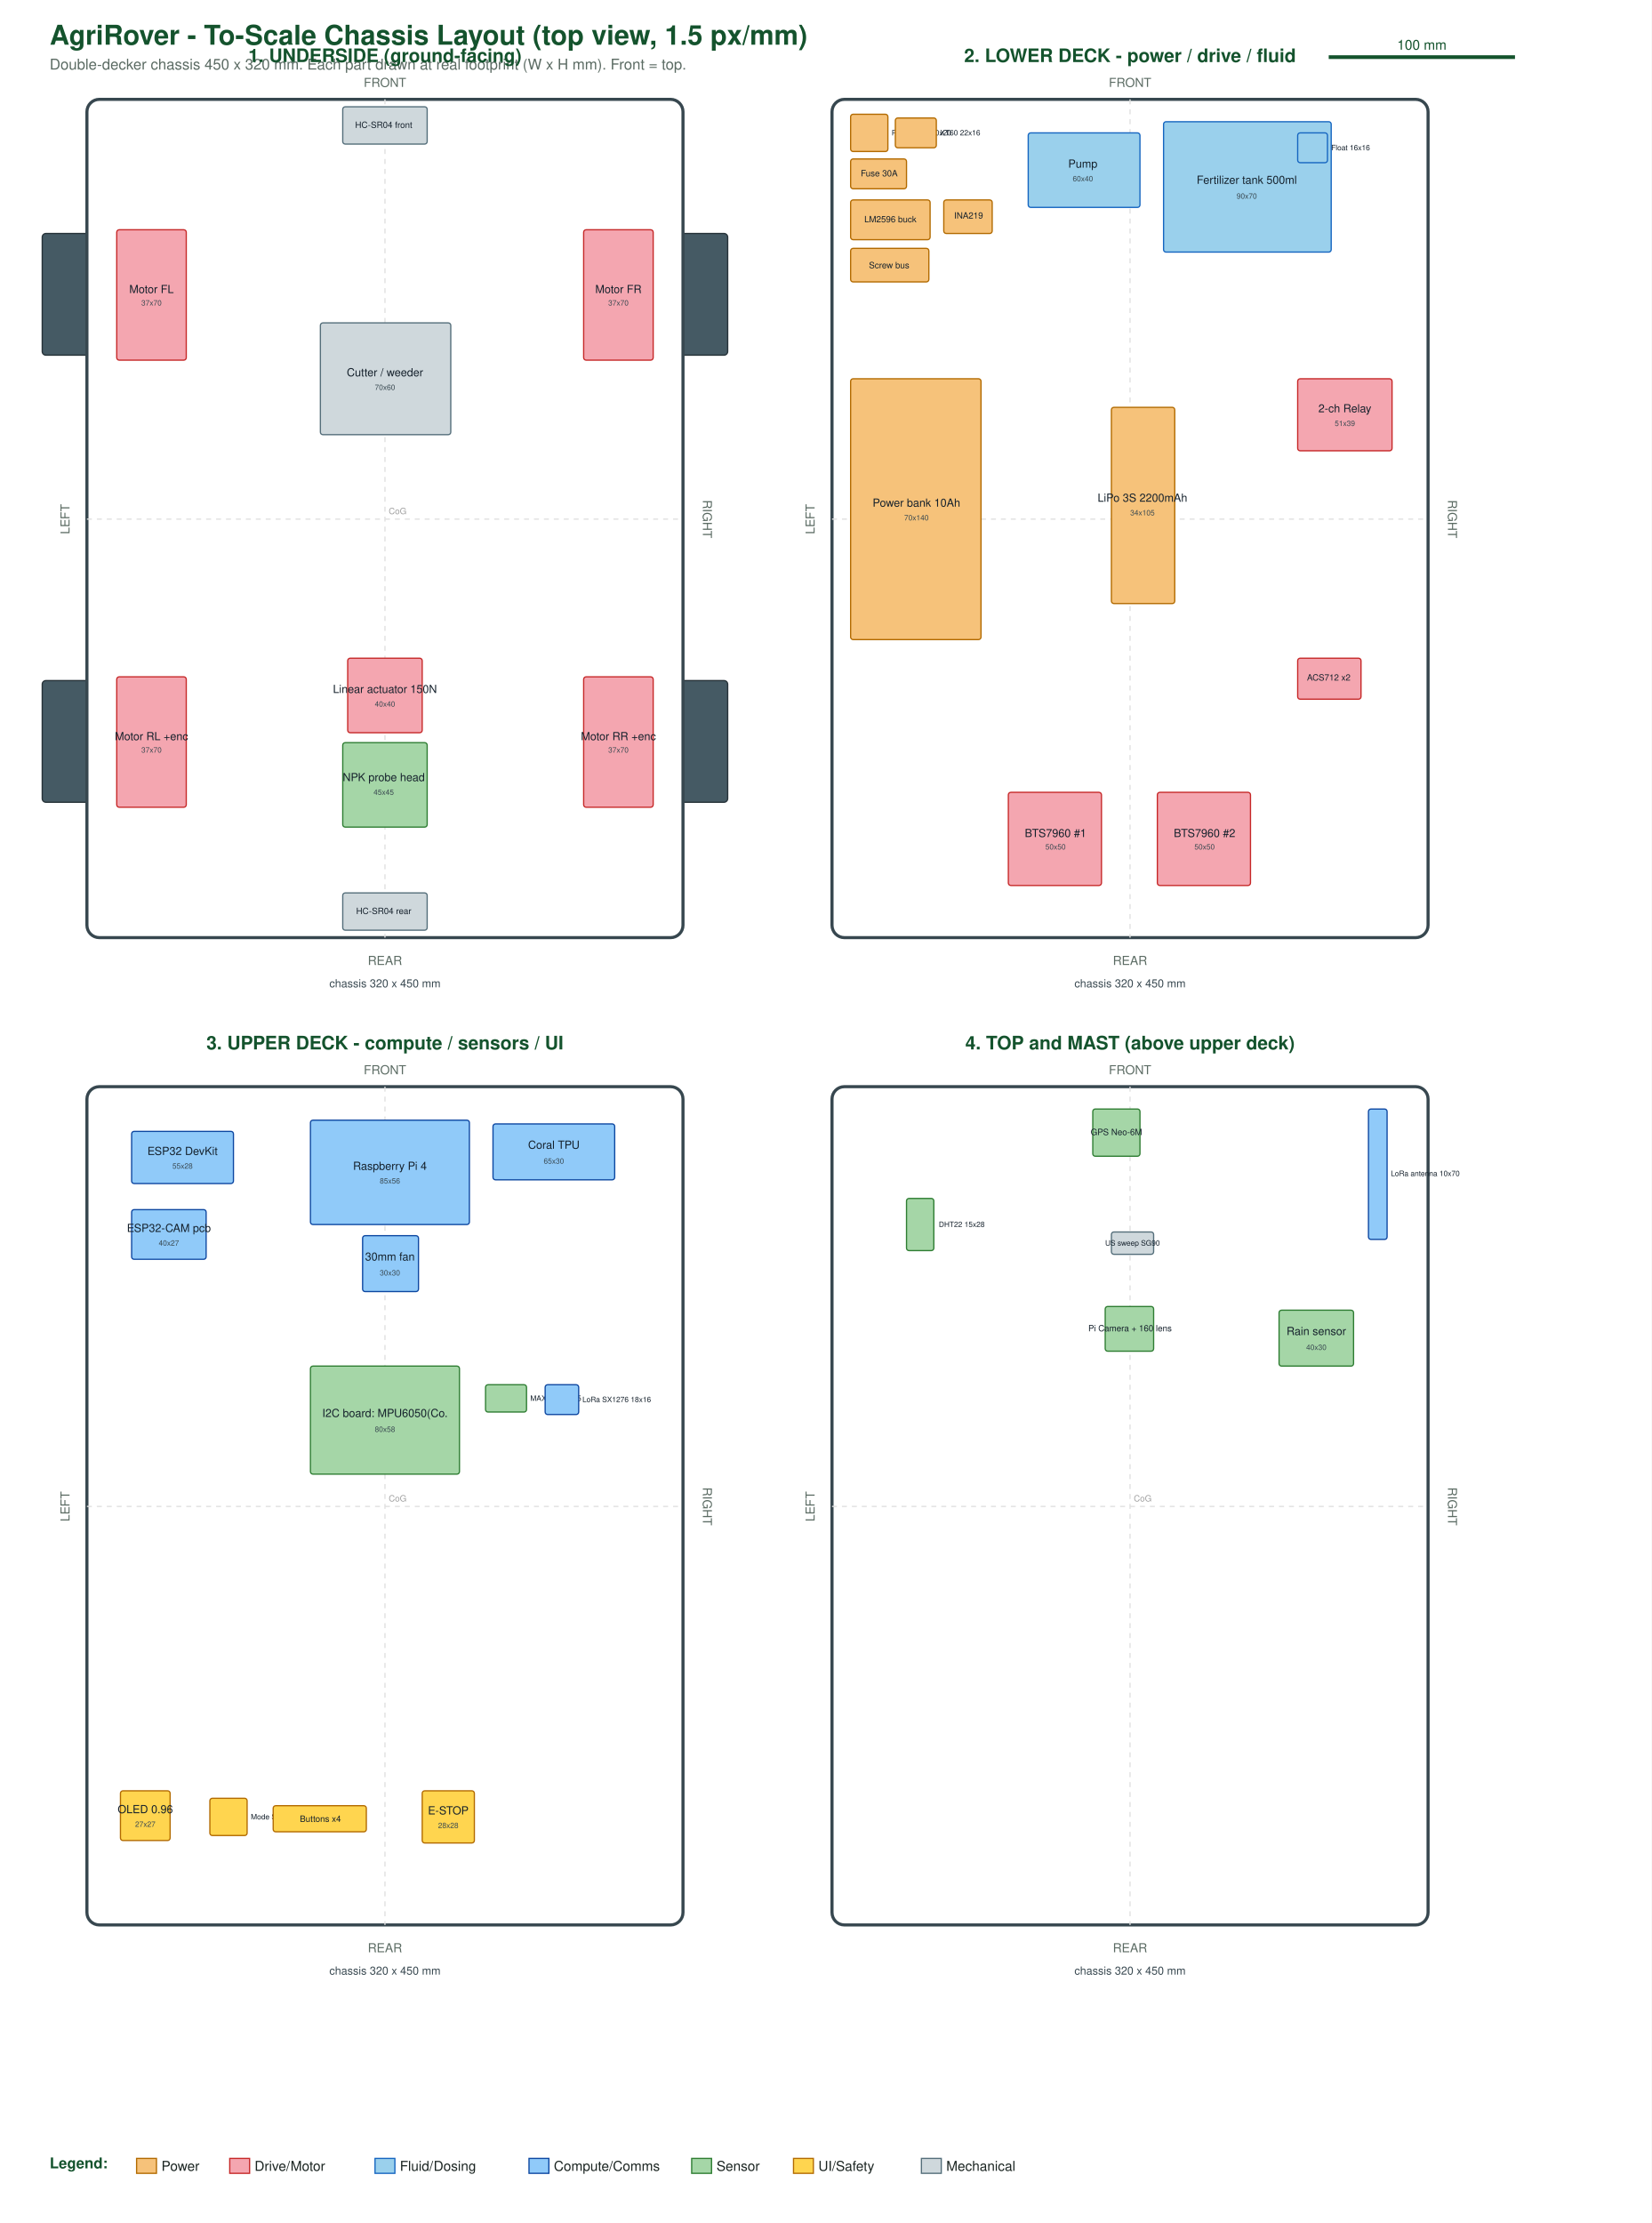
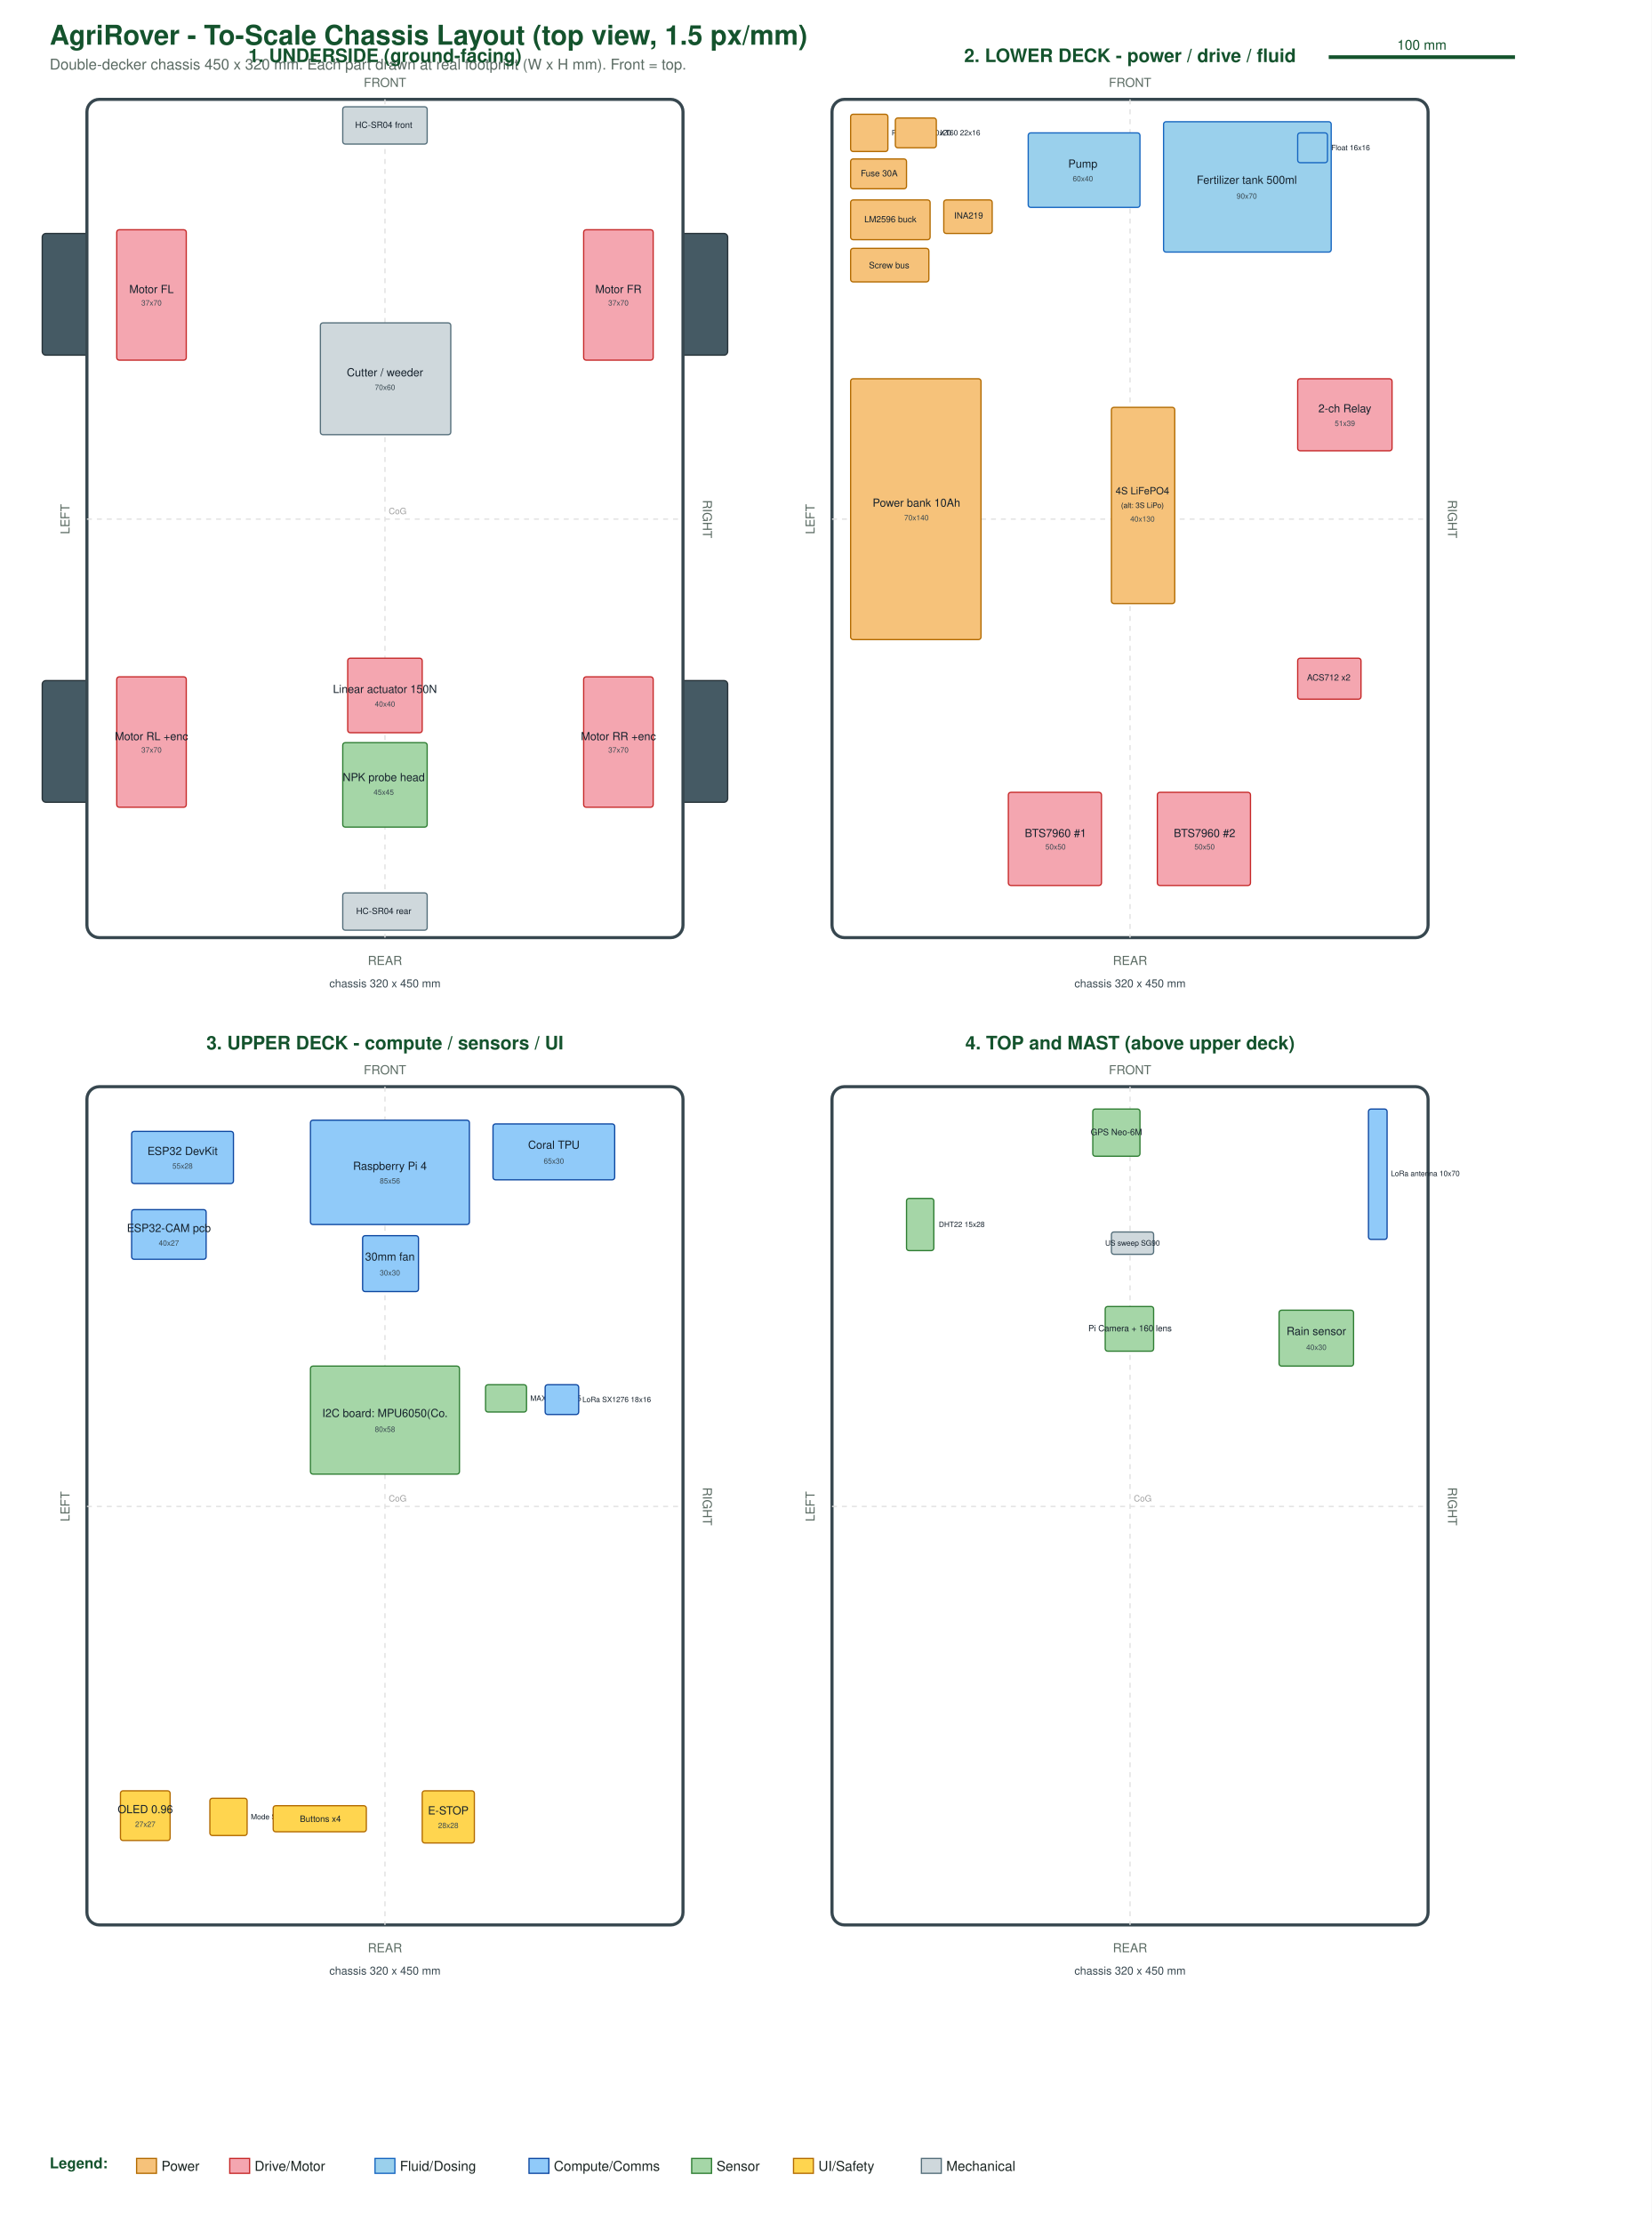
<svg xmlns="http://www.w3.org/2000/svg" viewBox="0 0 1330 1790" font-family="Helvetica,Arial,sans-serif">
  <rect x="0" y="0" width="1330" height="1790" fill="#ffffff" />
  <text x="40" y="36" font-size="22" font-weight="bold" fill="#14532d">AgriRover - To-Scale Chassis Layout (top view, 1.5 px/mm)</text>
  <text x="40" y="56" font-size="12" fill="#5b6b63">Double-decker chassis 450 x 320 mm. Each part drawn at real footprint (W x H mm). Front = top.</text>
  <line x1="1070" y1="46" x2="1220" y2="46" stroke="#14532d" stroke-width="3" />
  <text x="1145" y="40" font-size="11" text-anchor="middle" fill="#14532d">100 mm</text>
  <g transform="translate(70,80)">
    <text x="240" y="-30" font-size="15" font-weight="bold" text-anchor="middle" fill="#14532d">1. UNDERSIDE (ground-facing)</text>
    <text x="240" y="-10" font-size="10" text-anchor="middle" fill="#5b6b63">FRONT</text>
    <text x="240" y="697" font-size="10" text-anchor="middle" fill="#5b6b63">REAR</text>
    <text x="-14" y="338" font-size="10" text-anchor="middle" fill="#5b6b63" transform="rotate(-90 -14 338)">LEFT</text>
    <text x="496" y="338" font-size="10" text-anchor="middle" fill="#5b6b63" transform="rotate(90 496 338)">RIGHT</text>
    <rect x="-36" y="108" width="40" height="98" rx="3" fill="#455A64" stroke="#263238" />
    <rect x="476" y="108" width="40" height="98" rx="3" fill="#455A64" stroke="#263238" />
    <rect x="-36" y="468" width="40" height="98" rx="3" fill="#455A64" stroke="#263238" />
    <rect x="476" y="468" width="40" height="98" rx="3" fill="#455A64" stroke="#263238" />
    <rect x="0" y="0" width="480" height="675" rx="10" fill="#ffffff" stroke="#37474f" stroke-width="2.5" />
    <line x1="240" y1="0" x2="240" y2="675" stroke="#e0e0e0" stroke-dasharray="4 4" />
    <line x1="0" y1="338" x2="480" y2="338" stroke="#e0e0e0" stroke-dasharray="4 4" />
    <text x="243" y="334" font-size="7" fill="#9e9e9e">CoG</text>
    <rect x="206" y="6" width="68" height="30" rx="2" fill="#CFD8DC" stroke="#546E7A" stroke-width="1" />
    <text x="239" y="23" font-size="7" text-anchor="middle" fill="#14202b">HC-SR04 front</text>
    <rect x="24" y="105" width="56" height="105" rx="2" fill="#F4A6B0" stroke="#C62828" stroke-width="1" />
    <text x="52" y="156" font-size="9" text-anchor="middle" fill="#14202b">Motor FL</text>
    <text x="52" y="166" font-size="6" text-anchor="middle" fill="#37474f">37x70</text>
    <rect x="400" y="105" width="56" height="105" rx="2" fill="#F4A6B0" stroke="#C62828" stroke-width="1" />
    <text x="428" y="156" font-size="9" text-anchor="middle" fill="#14202b">Motor FR</text>
    <text x="428" y="166" font-size="6" text-anchor="middle" fill="#37474f">37x70</text>
    <rect x="24" y="465" width="56" height="105" rx="2" fill="#F4A6B0" stroke="#C62828" stroke-width="1" />
    <text x="52" y="516" font-size="9" text-anchor="middle" fill="#14202b">Motor RL +enc</text>
    <text x="52" y="526" font-size="6" text-anchor="middle" fill="#37474f">37x70</text>
    <rect x="400" y="465" width="56" height="105" rx="2" fill="#F4A6B0" stroke="#C62828" stroke-width="1" />
    <text x="428" y="516" font-size="9" text-anchor="middle" fill="#14202b">Motor RR +enc</text>
    <text x="428" y="526" font-size="6" text-anchor="middle" fill="#37474f">37x70</text>
    <rect x="188" y="180" width="105" height="90" rx="2" fill="#CFD8DC" stroke="#546E7A" stroke-width="1" />
    <text x="240" y="223" font-size="9" text-anchor="middle" fill="#14202b">Cutter / weeder</text>
    <text x="240" y="234" font-size="6" text-anchor="middle" fill="#37474f">70x60</text>
    <rect x="210" y="450" width="60" height="60" rx="2" fill="#F4A6B0" stroke="#C62828" stroke-width="1" />
    <text x="240" y="478" font-size="9" text-anchor="middle" fill="#14202b">Linear actuator 150N</text>
    <text x="240" y="489" font-size="6" text-anchor="middle" fill="#37474f">40x40</text>
    <rect x="206" y="518" width="68" height="68" rx="2" fill="#A5D6A7" stroke="#2E7D32" stroke-width="1" />
    <text x="239" y="549" font-size="9" text-anchor="middle" fill="#14202b">NPK probe head</text>
    <text x="239" y="560" font-size="6" text-anchor="middle" fill="#37474f">45x45</text>
    <rect x="206" y="639" width="68" height="30" rx="2" fill="#CFD8DC" stroke="#546E7A" stroke-width="1" />
    <text x="239" y="656" font-size="7" text-anchor="middle" fill="#14202b">HC-SR04 rear</text>
    <text x="240" y="715" font-size="9" text-anchor="middle" fill="#37474f">chassis 320 x 450 mm</text>
  </g>
  <g transform="translate(670.0,80)">
    <text x="240" y="-30" font-size="15" font-weight="bold" text-anchor="middle" fill="#14532d">2. LOWER DECK - power / drive / fluid</text>
    <text x="240" y="-10" font-size="10" text-anchor="middle" fill="#5b6b63">FRONT</text>
    <text x="240" y="697" font-size="10" text-anchor="middle" fill="#5b6b63">REAR</text>
    <text x="-14" y="338" font-size="10" text-anchor="middle" fill="#5b6b63" transform="rotate(-90 -14 338)">LEFT</text>
    <text x="496" y="338" font-size="10" text-anchor="middle" fill="#5b6b63" transform="rotate(90 496 338)">RIGHT</text>
    <rect x="0" y="0" width="480" height="675" rx="10" fill="#ffffff" stroke="#37474f" stroke-width="2.5" />
    <line x1="240" y1="0" x2="240" y2="675" stroke="#e0e0e0" stroke-dasharray="4 4" />
    <line x1="0" y1="338" x2="480" y2="338" stroke="#e0e0e0" stroke-dasharray="4 4" />
    <text x="243" y="334" font-size="7" fill="#9e9e9e">CoG</text>
    <rect x="15" y="12" width="30" height="30" rx="2" fill="#F6C27A" stroke="#B26A00" stroke-width="1" />
    <text x="48" y="29" font-size="6" text-anchor="start" fill="#14202b">Rocker SW 20x20</text>
    <rect x="51" y="15" width="33" height="24" rx="2" fill="#F6C27A" stroke="#B26A00" stroke-width="1" />
    <text x="87" y="29" font-size="6" text-anchor="start" fill="#14202b">XT60 22x16</text>
    <rect x="15" y="48" width="45" height="24" rx="2" fill="#F6C27A" stroke="#B26A00" stroke-width="1" />
    <text x="38" y="62" font-size="7" text-anchor="middle" fill="#14202b">Fuse 30A</text>
    <rect x="15" y="81" width="64" height="32" rx="2" fill="#F6C27A" stroke="#B26A00" stroke-width="1" />
    <text x="47" y="99" font-size="7" text-anchor="middle" fill="#14202b">LM2596 buck</text>
    <rect x="90" y="81" width="39" height="27" rx="2" fill="#F6C27A" stroke="#B26A00" stroke-width="1" />
    <text x="110" y="96" font-size="7" text-anchor="middle" fill="#14202b">INA219</text>
    <rect x="15" y="120" width="63" height="27" rx="2" fill="#F6C27A" stroke="#B26A00" stroke-width="1" />
    <text x="46" y="136" font-size="7" text-anchor="middle" fill="#14202b">Screw bus</text>
    <rect x="158" y="27" width="90" height="60" rx="2" fill="#9AD0EC" stroke="#1565C0" stroke-width="1" />
    <text x="202" y="55" font-size="9" text-anchor="middle" fill="#14202b">Pump</text>
    <text x="202" y="66" font-size="6" text-anchor="middle" fill="#37474f">60x40</text>
    <rect x="267" y="18" width="135" height="105" rx="2" fill="#9AD0EC" stroke="#1565C0" stroke-width="1" />
    <text x="334" y="68" font-size="9" text-anchor="middle" fill="#14202b">Fertilizer tank 500ml</text>
    <text x="334" y="80" font-size="6" text-anchor="middle" fill="#37474f">90x70</text>
    <rect x="375" y="27" width="24" height="24" rx="2" fill="#9AD0EC" stroke="#1565C0" stroke-width="1" />
    <text x="402" y="41" font-size="6" text-anchor="start" fill="#14202b">Float 16x16</text>
    <rect x="15" y="225" width="105" height="210" rx="2" fill="#F6C27A" stroke="#B26A00" stroke-width="1" />
    <text x="68" y="328" font-size="9" text-anchor="middle" fill="#14202b">Power bank 10Ah</text>
    <text x="68" y="339" font-size="6" text-anchor="middle" fill="#37474f">70x140</text>
    <rect x="225" y="248" width="51" height="158" rx="2" fill="#F6C27A" stroke="#B26A00" stroke-width="1" />
-     <text x="250" y="324" font-size="9" text-anchor="middle" fill="#14202b">LiPo 3S 2200mAh</text>
-     <text x="250" y="335" font-size="6" text-anchor="middle" fill="#37474f">34x105</text>
+     <text x="250" y="318" font-size="8" text-anchor="middle" fill="#14202b">4S LiFePO4</text>
+     <text x="250" y="329" font-size="6" text-anchor="middle" fill="#14202b">(alt: 3S LiPo)</text>
+     <text x="250" y="340" font-size="6" text-anchor="middle" fill="#37474f">40x130</text>
    <rect x="375" y="225" width="76" height="58" rx="2" fill="#F4A6B0" stroke="#C62828" stroke-width="1" />
    <text x="413" y="252" font-size="9" text-anchor="middle" fill="#14202b">2-ch Relay</text>
    <text x="413" y="263" font-size="6" text-anchor="middle" fill="#37474f">51x39</text>
    <rect x="375" y="450" width="51" height="33" rx="2" fill="#F4A6B0" stroke="#C62828" stroke-width="1" />
    <text x="400" y="468" font-size="7" text-anchor="middle" fill="#14202b">ACS712 x2</text>
    <rect x="142" y="558" width="75" height="75" rx="2" fill="#F4A6B0" stroke="#C62828" stroke-width="1" />
    <text x="180" y="594" font-size="9" text-anchor="middle" fill="#14202b">BTS7960 #1</text>
    <text x="180" y="604" font-size="6" text-anchor="middle" fill="#37474f">50x50</text>
    <rect x="262" y="558" width="75" height="75" rx="2" fill="#F4A6B0" stroke="#C62828" stroke-width="1" />
    <text x="300" y="594" font-size="9" text-anchor="middle" fill="#14202b">BTS7960 #2</text>
    <text x="300" y="604" font-size="6" text-anchor="middle" fill="#37474f">50x50</text>
    <text x="240" y="715" font-size="9" text-anchor="middle" fill="#37474f">chassis 320 x 450 mm</text>
  </g>
  <g transform="translate(70,875.0)">
    <text x="240" y="-30" font-size="15" font-weight="bold" text-anchor="middle" fill="#14532d">3. UPPER DECK - compute / sensors / UI</text>
    <text x="240" y="-10" font-size="10" text-anchor="middle" fill="#5b6b63">FRONT</text>
    <text x="240" y="697" font-size="10" text-anchor="middle" fill="#5b6b63">REAR</text>
    <text x="-14" y="338" font-size="10" text-anchor="middle" fill="#5b6b63" transform="rotate(-90 -14 338)">LEFT</text>
    <text x="496" y="338" font-size="10" text-anchor="middle" fill="#5b6b63" transform="rotate(90 496 338)">RIGHT</text>
    <rect x="0" y="0" width="480" height="675" rx="10" fill="#ffffff" stroke="#37474f" stroke-width="2.5" />
    <line x1="240" y1="0" x2="240" y2="675" stroke="#e0e0e0" stroke-dasharray="4 4" />
    <line x1="0" y1="338" x2="480" y2="338" stroke="#e0e0e0" stroke-dasharray="4 4" />
    <text x="243" y="334" font-size="7" fill="#9e9e9e">CoG</text>
    <rect x="36" y="36" width="82" height="42" rx="2" fill="#90CAF9" stroke="#0D47A1" stroke-width="1" />
    <text x="77" y="55" font-size="9" text-anchor="middle" fill="#14202b">ESP32 DevKit</text>
    <text x="77" y="66" font-size="6" text-anchor="middle" fill="#37474f">55x28</text>
    <rect x="36" y="99" width="60" height="40" rx="2" fill="#90CAF9" stroke="#0D47A1" stroke-width="1" />
    <text x="66" y="117" font-size="9" text-anchor="middle" fill="#14202b">ESP32-CAM pcb</text>
    <text x="66" y="128" font-size="6" text-anchor="middle" fill="#37474f">40x27</text>
    <rect x="180" y="27" width="128" height="84" rx="2" fill="#90CAF9" stroke="#0D47A1" stroke-width="1" />
    <text x="244" y="67" font-size="9" text-anchor="middle" fill="#14202b">Raspberry Pi 4</text>
    <text x="244" y="78" font-size="6" text-anchor="middle" fill="#37474f">85x56</text>
    <rect x="327" y="30" width="98" height="45" rx="2" fill="#90CAF9" stroke="#0D47A1" stroke-width="1" />
    <text x="376" y="50" font-size="9" text-anchor="middle" fill="#14202b">Coral TPU</text>
    <text x="376" y="62" font-size="6" text-anchor="middle" fill="#37474f">65x30</text>
    <rect x="222" y="120" width="45" height="45" rx="2" fill="#90CAF9" stroke="#0D47A1" stroke-width="1" />
    <text x="244" y="140" font-size="9" text-anchor="middle" fill="#14202b">30mm fan</text>
    <text x="244" y="152" font-size="6" text-anchor="middle" fill="#37474f">30x30</text>
    <rect x="180" y="225" width="120" height="87" rx="2" fill="#A5D6A7" stroke="#2E7D32" stroke-width="1" />
    <text x="240" y="266" font-size="9" text-anchor="middle" fill="#14202b">I2C board: MPU6050(Co.</text>
    <text x="240" y="278" font-size="6" text-anchor="middle" fill="#37474f">80x58</text>
    <rect x="321" y="240" width="33" height="22" rx="2" fill="#A5D6A7" stroke="#2E7D32" stroke-width="1" />
    <text x="357" y="253" font-size="6" text-anchor="start" fill="#14202b">MAX485 22x15</text>
    <rect x="369" y="240" width="27" height="24" rx="2" fill="#90CAF9" stroke="#0D47A1" stroke-width="1" />
    <text x="399" y="254" font-size="6" text-anchor="start" fill="#14202b">LoRa SX1276 18x16</text>
    <rect x="27" y="567" width="40" height="40" rx="2" fill="#FFD54F" stroke="#B26A00" stroke-width="1" />
    <text x="47" y="585" font-size="9" text-anchor="middle" fill="#14202b">OLED 0.96</text>
    <text x="47" y="596" font-size="6" text-anchor="middle" fill="#37474f">27x27</text>
    <rect x="99" y="573" width="30" height="30" rx="2" fill="#FFD54F" stroke="#B26A00" stroke-width="1" />
    <text x="132" y="590" font-size="6" text-anchor="start" fill="#14202b">Mode SW 20x20</text>
    <rect x="150" y="579" width="75" height="21" rx="2" fill="#FFD54F" stroke="#B26A00" stroke-width="1" />
    <text x="188" y="592" font-size="7" text-anchor="middle" fill="#14202b">Buttons x4</text>
    <rect x="270" y="567" width="42" height="42" rx="2" fill="#FFD54F" stroke="#B26A00" stroke-width="1" />
    <text x="291" y="586" font-size="9" text-anchor="middle" fill="#14202b">E-STOP</text>
    <text x="291" y="597" font-size="6" text-anchor="middle" fill="#37474f">28x28</text>
    <text x="240" y="715" font-size="9" text-anchor="middle" fill="#37474f">chassis 320 x 450 mm</text>
  </g>
  <g transform="translate(670.0,875.0)">
    <text x="240" y="-30" font-size="15" font-weight="bold" text-anchor="middle" fill="#14532d">4. TOP and MAST (above upper deck)</text>
    <text x="240" y="-10" font-size="10" text-anchor="middle" fill="#5b6b63">FRONT</text>
    <text x="240" y="697" font-size="10" text-anchor="middle" fill="#5b6b63">REAR</text>
    <text x="-14" y="338" font-size="10" text-anchor="middle" fill="#5b6b63" transform="rotate(-90 -14 338)">LEFT</text>
    <text x="496" y="338" font-size="10" text-anchor="middle" fill="#5b6b63" transform="rotate(90 496 338)">RIGHT</text>
    <rect x="0" y="0" width="480" height="675" rx="10" fill="#ffffff" stroke="#37474f" stroke-width="2.5" />
    <line x1="240" y1="0" x2="240" y2="675" stroke="#e0e0e0" stroke-dasharray="4 4" />
    <line x1="0" y1="338" x2="480" y2="338" stroke="#e0e0e0" stroke-dasharray="4 4" />
    <text x="243" y="334" font-size="7" fill="#9e9e9e">CoG</text>
    <rect x="210" y="18" width="38" height="38" rx="2" fill="#A5D6A7" stroke="#2E7D32" stroke-width="1" />
    <text x="229" y="39" font-size="7" text-anchor="middle" fill="#14202b">GPS Neo-6M</text>
    <rect x="432" y="18" width="15" height="105" rx="2" fill="#90CAF9" stroke="#0D47A1" stroke-width="1" />
    <text x="450" y="72" font-size="6" text-anchor="start" fill="#14202b">LoRa antenna 10x70</text>
    <rect x="225" y="117" width="34" height="18" rx="2" fill="#CFD8DC" stroke="#546E7A" stroke-width="1" />
    <text x="242" y="128" font-size="6" text-anchor="middle" fill="#14202b">US sweep SG90</text>
    <rect x="220" y="177" width="39" height="36" rx="2" fill="#A5D6A7" stroke="#2E7D32" stroke-width="1" />
    <text x="240" y="197" font-size="7" text-anchor="middle" fill="#14202b">Pi Camera + 160 lens</text>
    <rect x="60" y="90" width="22" height="42" rx="2" fill="#A5D6A7" stroke="#2E7D32" stroke-width="1" />
    <text x="86" y="113" font-size="6" text-anchor="start" fill="#14202b">DHT22 15x28</text>
    <rect x="360" y="180" width="60" height="45" rx="2" fill="#A5D6A7" stroke="#2E7D32" stroke-width="1" />
    <text x="390" y="200" font-size="9" text-anchor="middle" fill="#14202b">Rain sensor</text>
    <text x="390" y="212" font-size="6" text-anchor="middle" fill="#37474f">40x30</text>
    <text x="240" y="715" font-size="9" text-anchor="middle" fill="#37474f">chassis 320 x 450 mm</text>
  </g>
  <text x="40" y="1746" font-size="12" font-weight="bold" fill="#14532d">Legend:</text>
  <rect x="110" y="1738" width="16" height="12" fill="#F6C27A" stroke="#B26A00" />
  <text x="130" y="1748" font-size="11" fill="#1a2421">Power</text>
  <rect x="185" y="1738" width="16" height="12" fill="#F4A6B0" stroke="#C62828" />
  <text x="205" y="1748" font-size="11" fill="#1a2421">Drive/Motor</text>
  <rect x="302" y="1738" width="16" height="12" fill="#9AD0EC" stroke="#1565C0" />
  <text x="322" y="1748" font-size="11" fill="#1a2421">Fluid/Dosing</text>
  <rect x="426" y="1738" width="16" height="12" fill="#90CAF9" stroke="#0D47A1" />
  <text x="446" y="1748" font-size="11" fill="#1a2421">Compute/Comms</text>
  <rect x="557" y="1738" width="16" height="12" fill="#A5D6A7" stroke="#2E7D32" />
  <text x="577" y="1748" font-size="11" fill="#1a2421">Sensor</text>
  <rect x="639" y="1738" width="16" height="12" fill="#FFD54F" stroke="#B26A00" />
  <text x="659" y="1748" font-size="11" fill="#1a2421">UI/Safety</text>
  <rect x="742" y="1738" width="16" height="12" fill="#CFD8DC" stroke="#546E7A" />
  <text x="762" y="1748" font-size="11" fill="#1a2421">Mechanical</text>
</svg>
